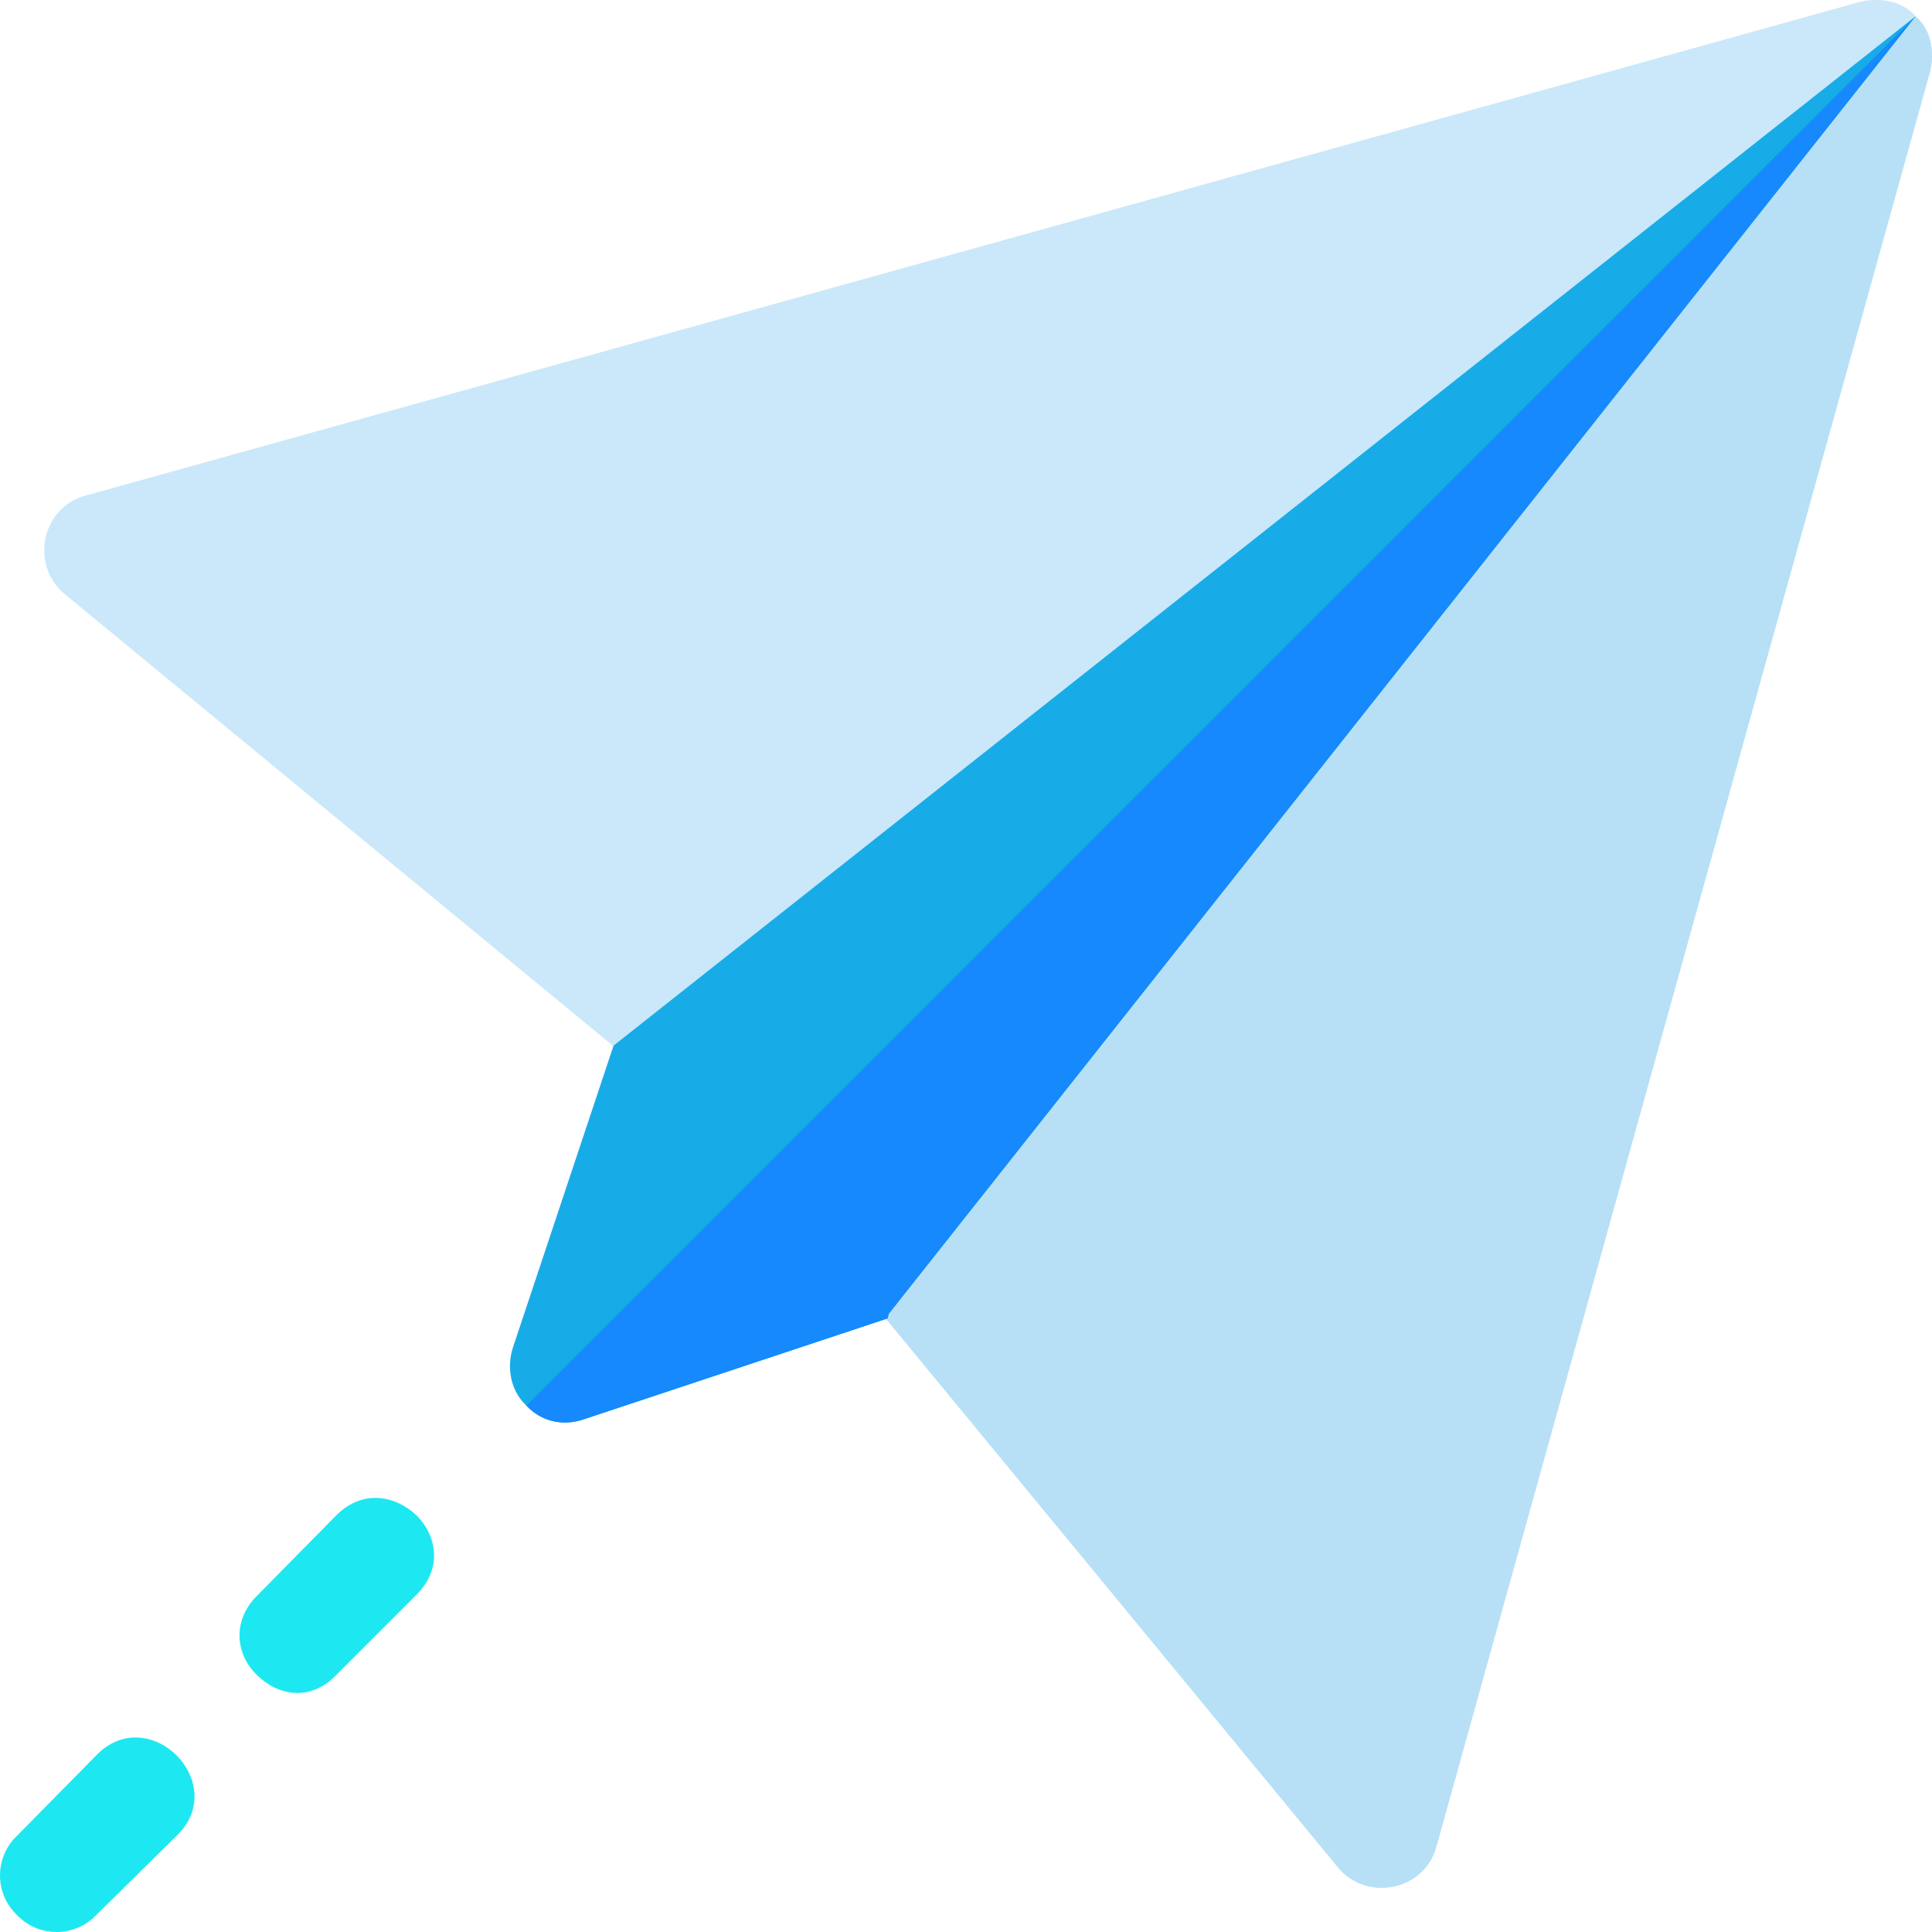
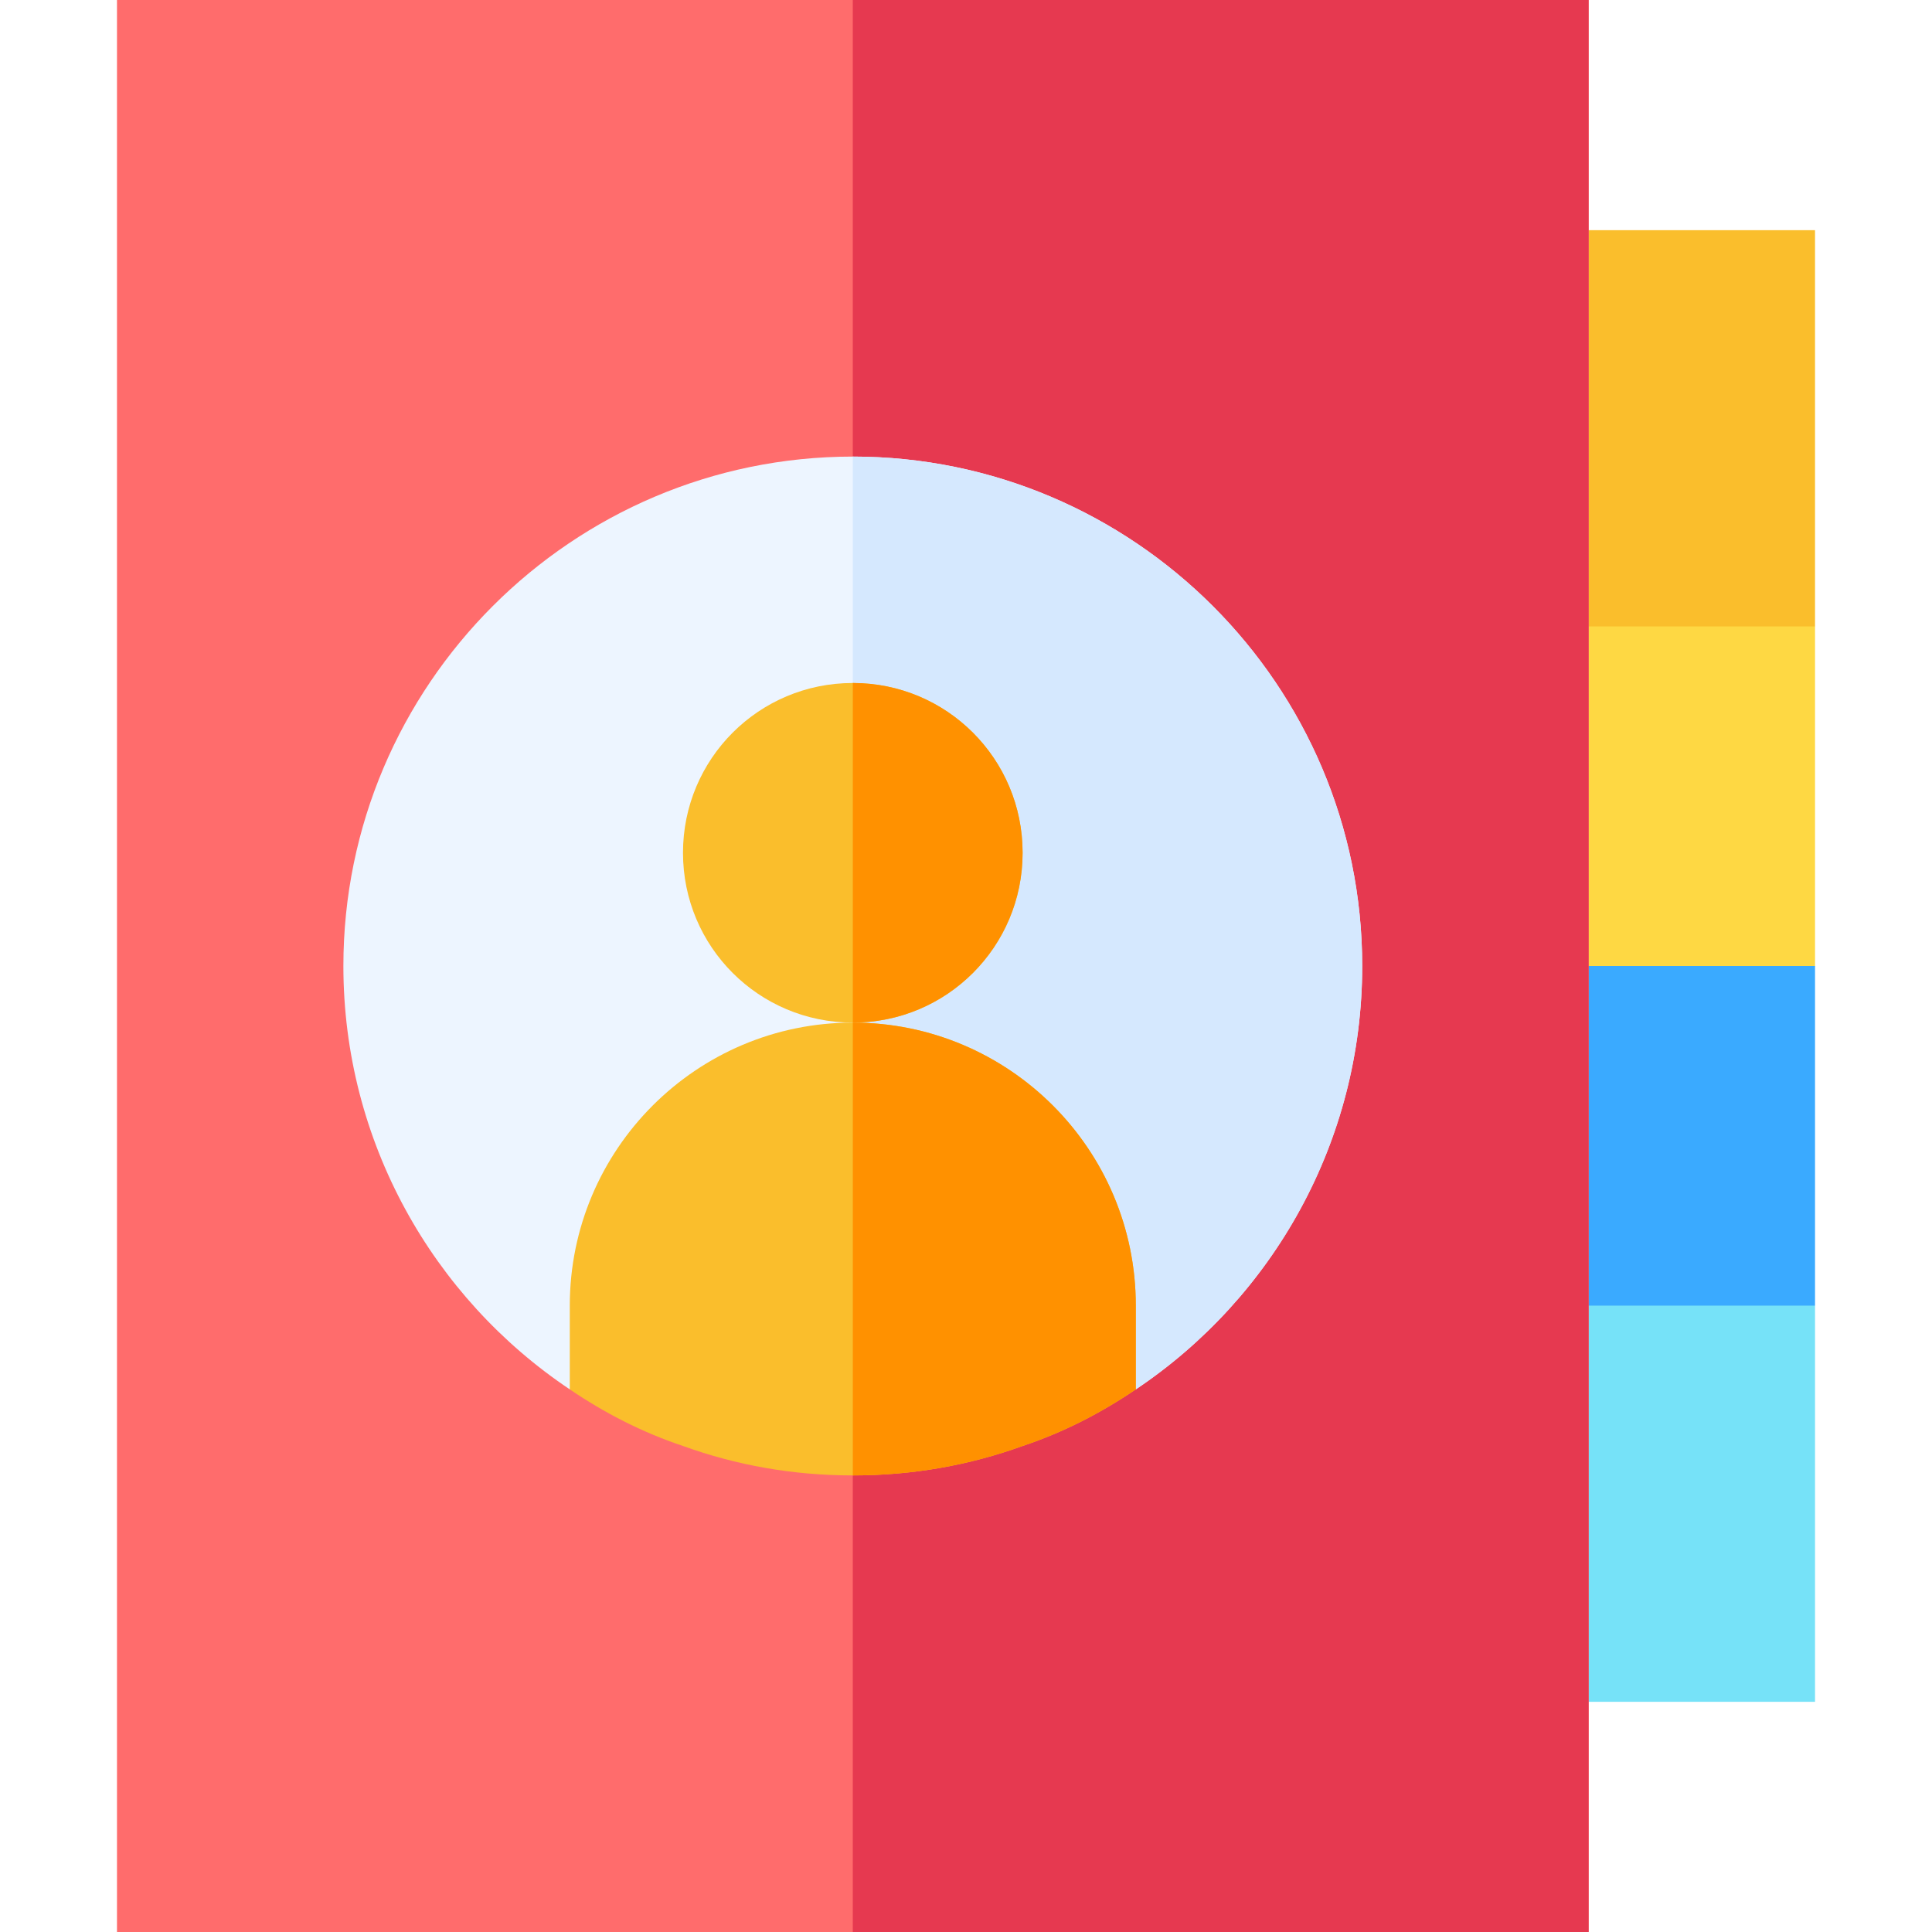
- <svg xmlns="http://www.w3.org/2000/svg" version="1.1" id="Capa_1" x="0px" y="0px" viewBox="0 0 512 512" style="enable-background:new 0 0 512 512;" xml:space="preserve">
-   <path style="fill:#CAE8F9;" d="M511.555,18.701l-130.856,470.5c-2.996,11.7-18.296,15-26.096,5.7L228.299,341.602l-28.798-28.801  l-29.103-29.099L17.103,157.401c-9.302-7.8-6.002-23.101,5.698-26.1l470.458-130.9c5.087-1.022,10.87-0.214,14.399,3.9  C511.743,7.875,512.69,13.591,511.555,18.701z" />
-   <path style="fill:#B7E0F6;" d="M199.501,312.801l28.799,28.801l126.302,153.3c7.8,9.3,23.101,6,26.096-5.7L511.555,18.701  c1.136-5.111,0.189-10.826-3.896-14.399L199.329,312.63L199.501,312.801z" />
-   <path style="fill:#17ACE8;" d="M162.598,277.101L135.901,357.2c-1.802,5.7-0.3,11.7,3.6,15.3c3.6,3.9,9.298,5.7,15.297,3.6  l80.405-26.7c0.297-0.899,0.297-1.199,0.297-1.199L507.658,4.302L162.598,277.101z" />
-   <path style="fill:#1DE8F1;" d="M110.398,401.602c-5.398-5.101-14.099-7.202-21.299,0l-20.998,21.299c-6.899,6.901-5.398,15.901,0,21  c5.398,5.4,14.099,7.2,20.999,0l21.299-21.301C117.297,415.701,115.799,407.001,110.398,401.602z M46.803,465.202  c-5.402-5.4-14.399-7.2-21.302,0L4.502,486.5c-6.002,5.7-6.002,15.3,0,21c5.702,6,15.297,6,20.999,0l21.302-21  C54.001,479.601,52.201,470.601,46.803,465.202z" />
-   <path style="fill:#1689FC;" d="M507.658,4.302L235.499,348.201c0,0,0,0.3-0.297,1.199l-80.405,26.7  c-5.999,2.1-11.697,0.3-15.297-3.6L507.658,4.302z" />
-   <g>
- </g>
-   <g>
- </g>
-   <g>
- </g>
-   <g>
- </g>
-   <g>
- </g>
-   <g>
- </g>
-   <g>
- </g>
-   <g>
- </g>
-   <g>
- </g>
-   <g>
- </g>
-   <g>
- </g>
-   <g>
- </g>
-   <g>
- </g>
-   <g>
- </g>
-   <g>
- </g>
+ <svg xmlns="http://www.w3.org/2000/svg" enable-background="new 0 0 512 512" viewBox="0 0 512 512">
+   <path d="m406 451h75v-105l-37.5-30-37.5 30z" fill="#76e2f8" />
+   <path d="m481 166-31.373-30-43.627 30v90l45.528 30 29.472-30z" fill="#fed843" />
+   <path d="m406 61h75v105h-75z" fill="#fabe2c" />
+   <path d="m406 256h75v90h-75z" fill="#3aaaff" />
+   <path d="m31 0v512h390v-512z" fill="#ff6c6c" />
+   <path d="m226 0h195v512h-195z" fill="#e63950" />
+   <path d="m361 256c0 46.5-23.699 87.9-60 112.2h-150c-36.301-24.3-60-65.7-60-112.2 0-74.401 60.601-135 135-135s135 60.599 135 135z" fill="#edf5ff" />
+   <path d="m361 256c0 46.5-23.699 87.9-60 112.2h-75v-247.2c74.399 0 135 60.599 135 135z" fill="#d5e8fe" />
+   <path d="m226 271c-41.4 0-75 33.6-75 75v22.2c9.3 6.301 19.2 11.4 30 15 14.099 5.099 29.099 7.8 45 7.8s30.901-2.701 45-7.8c10.8-3.6 20.7-8.699 30-15v-22.2c0-41.4-33.6-75-75-75z" fill="#fabe2c" />
+   <path d="m226 181c-24.901 0-45 20.099-45 45 0 24.899 20.099 45 45 45s45-20.101 45-45c0-24.901-20.099-45-45-45z" fill="#fabe2c" />
+   <g fill="#ff9100">
+     <path d="m271 226c0 24.899-20.099 45-45 45v-90c24.901 0 45 20.099 45 45z" />
+     <path d="m301 346v22.2c-9.3 6.301-19.2 11.4-30 15-14.099 5.099-29.099 7.8-45 7.8v-120c41.4 0 75 33.6 75 75z" />
+   </g>
</svg>
